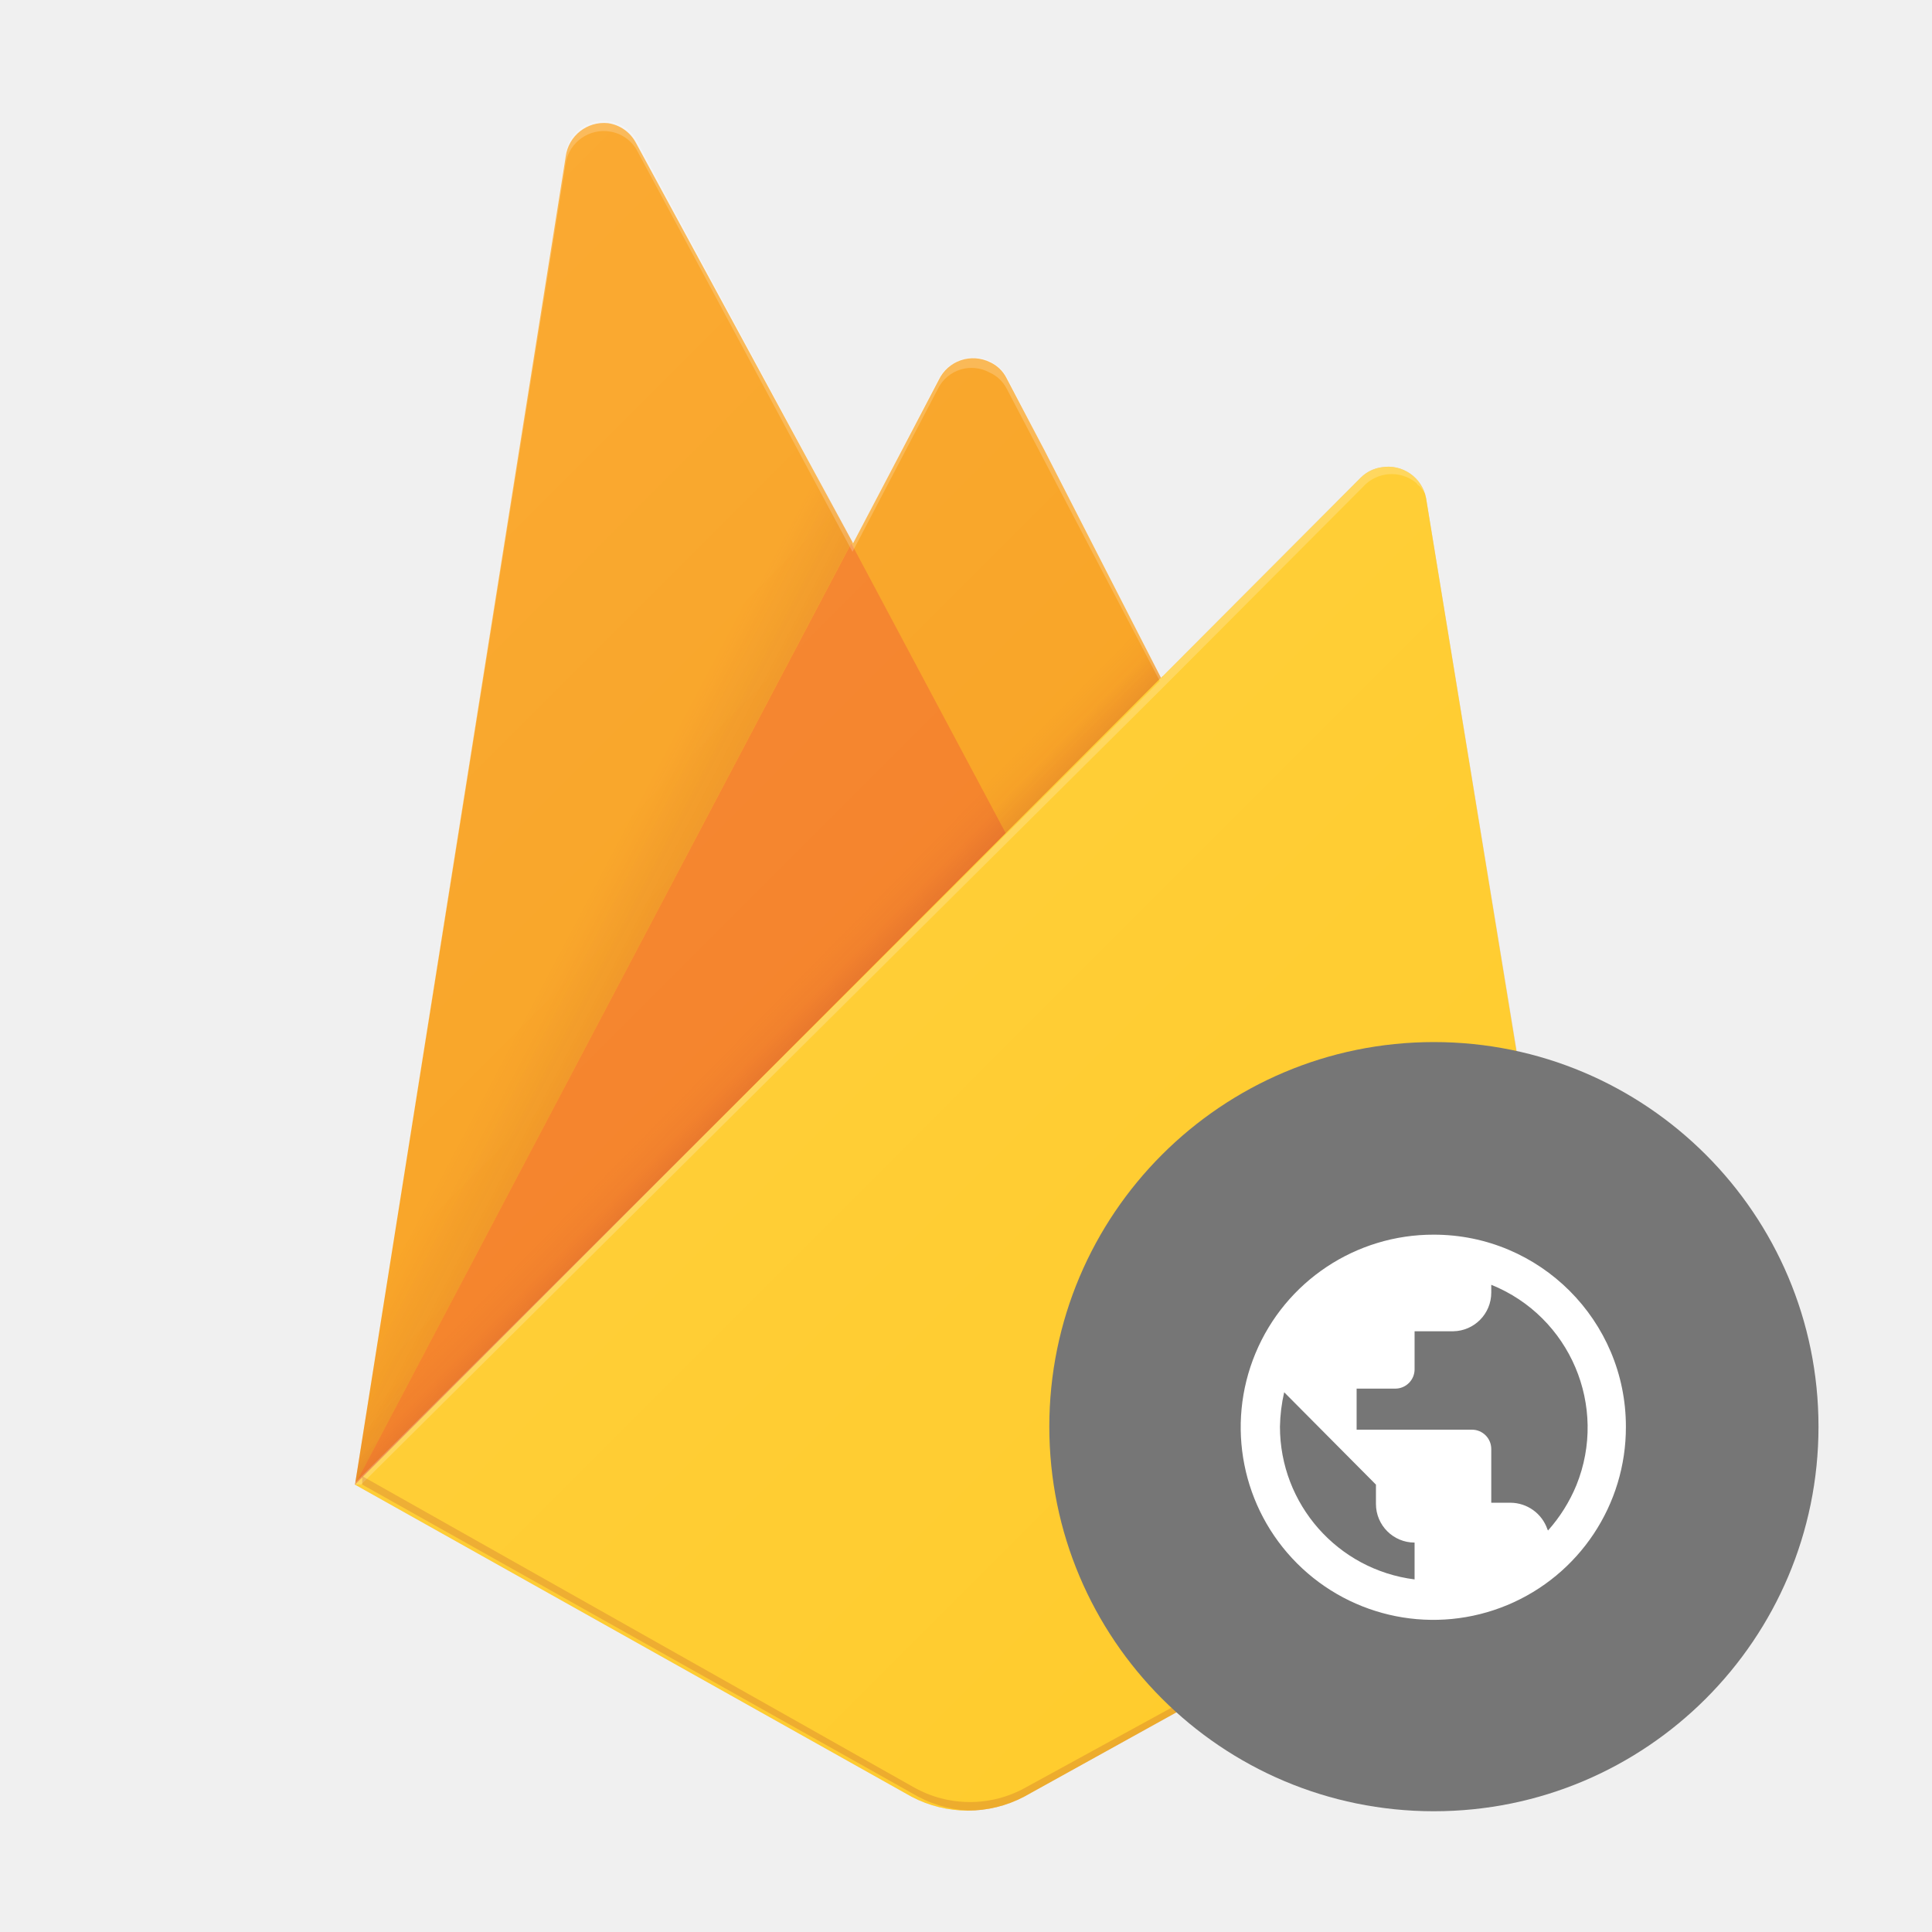
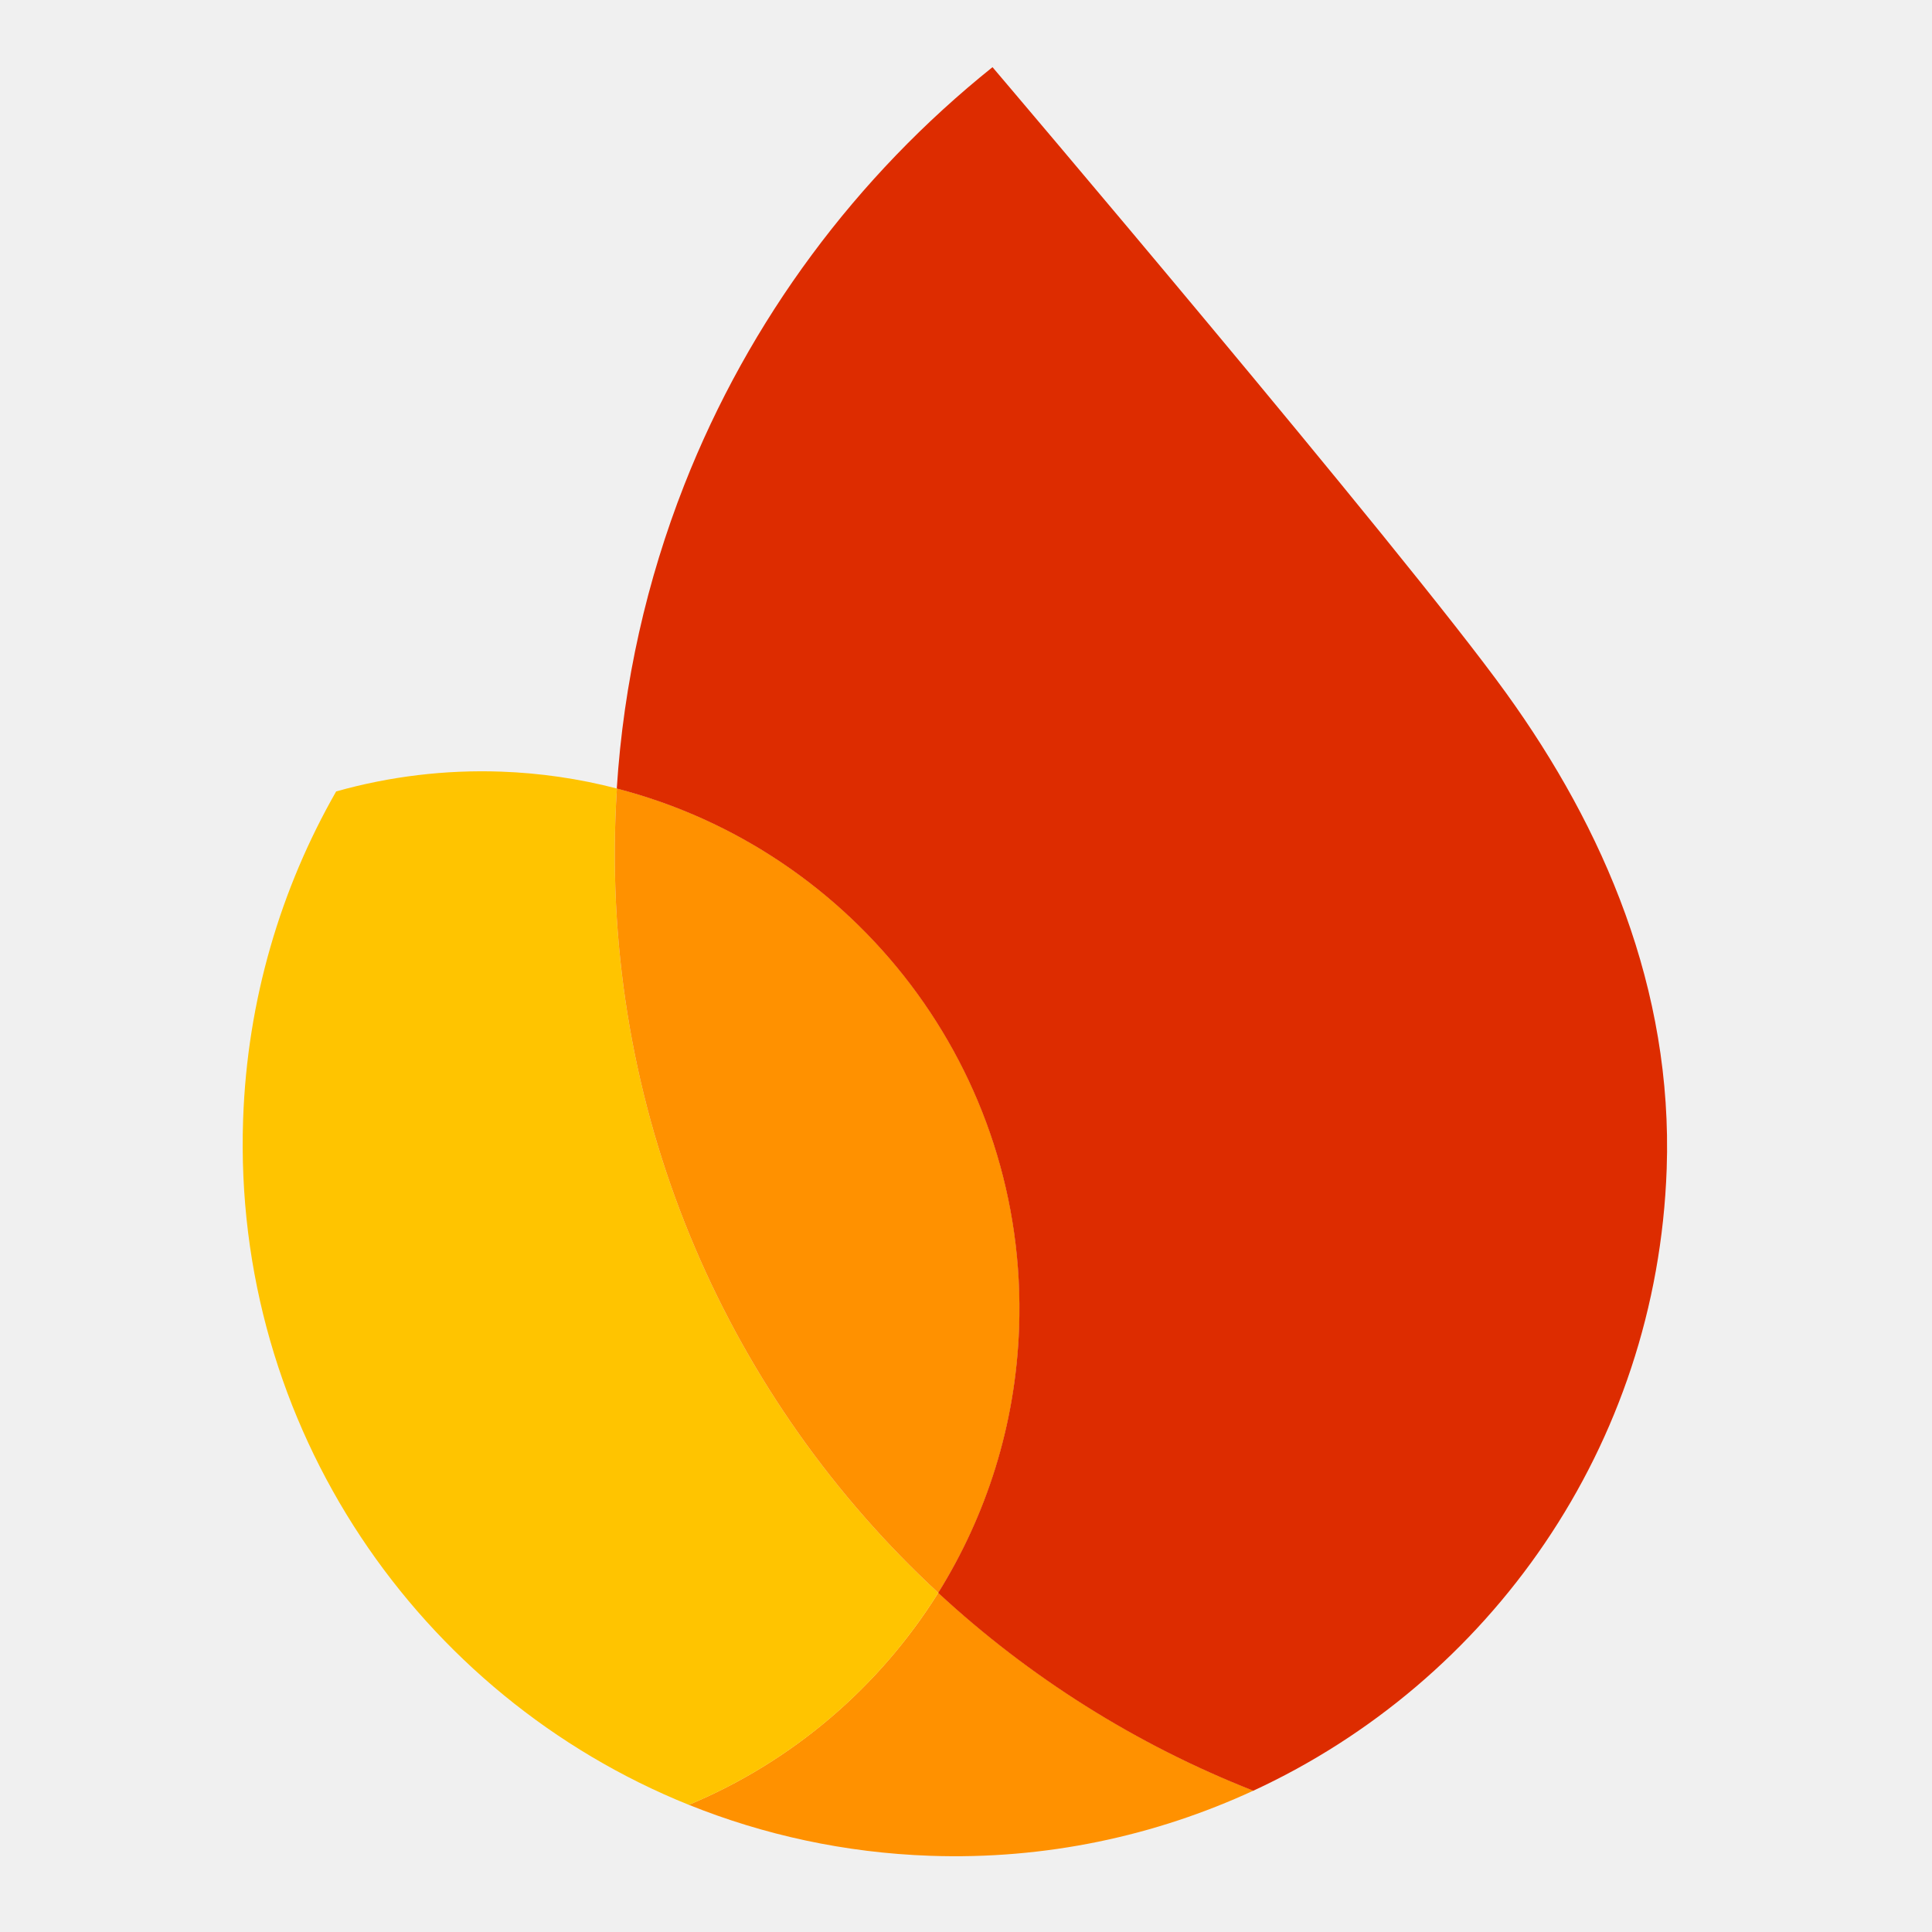
- <svg xmlns="http://www.w3.org/2000/svg" width="800px" height="800px" viewBox="0 0 32 32">
-   <defs>
-     <clipPath id="a">
-       <path d="M23.62,8.25a.64.64,0,0,0-.74-.51h0a.61.61,0,0,0-.34.17l-3.31,3.32-2.56-5A.63.63,0,0,0,15.82,6h0a.62.62,0,0,0-.27.26L14.13,9,10.55,2.33a.63.63,0,0,0-.86-.25.62.62,0,0,0-.32.46L5.88,24.59l9.22,5.17a2,2,0,0,0,1.86,0l9.34-5.17Z" style="fill:none" />
-     </clipPath>
-     <linearGradient id="b" x1="9.89" y1="15.04" x2="8.62" y2="14.37" gradientTransform="translate(0 2)" gradientUnits="userSpaceOnUse">
-       <stop offset="0" stop-color="#a52a22" />
-       <stop offset="0.4" stop-color="#a52a22" stop-opacity="0.5" />
-       <stop offset="0.8" stop-color="#a52a22" stop-opacity="0" />
-     </linearGradient>
-     <linearGradient id="c" x1="15.29" y1="13.2" x2="14.71" y2="12.63" gradientTransform="translate(0 2)" gradientUnits="userSpaceOnUse">
-       <stop offset="0" stop-color="#a52a22" stop-opacity="0.8" />
-       <stop offset="0.5" stop-color="#a52a22" stop-opacity="0.21" />
-       <stop offset="1" stop-color="#a52a22" stop-opacity="0" />
-     </linearGradient>
-     <linearGradient id="d" x1="5.35" y1="4.94" x2="26.63" y2="26.21" gradientTransform="translate(0 2)" gradientUnits="userSpaceOnUse">
-       <stop offset="0" stop-color="#ffffff" stop-opacity="0.1" />
-       <stop offset="1" stop-color="#ffffff" stop-opacity="0" />
-     </linearGradient>
-   </defs>
-   <g style="clip-path:url(#a)">
-     <path d="M5.88,24.59l3.49-22a.64.64,0,0,1,.7-.55h0a.62.62,0,0,1,.46.32L14.13,9l1.42-2.71A.63.63,0,0,1,16.4,6h0a.57.57,0,0,1,.27.26l9.62,18.33Z" style="fill:#f9a01b" />
-     <path d="M17.7,2.16.83.73V31.27l5.05-6.68Z" style="opacity:0.12;isolation:isolate;fill:url(#b)" />
-     <path d="M17.83,16,14.1,9,5.88,24.59Z" style="fill:#f47d20" />
-     <path d="M.83.73H31.39V31.27H.83Z" style="opacity:0.2;isolation:isolate;fill:url(#c)" />
-     <path d="M26.29,24.59,23.62,8.25a.64.64,0,0,0-.74-.51h0a.61.61,0,0,0-.34.17L5.88,24.59l9.22,5.17a1.87,1.87,0,0,0,1.86,0Z" style="fill:#ffcb2a" />
-     <path d="M23.62,8.25a.64.64,0,0,0-.74-.51h0a.61.61,0,0,0-.34.17l-3.31,3.32-2.56-5A.63.63,0,0,0,15.82,6h0a.62.62,0,0,0-.27.26L14.13,9,10.55,2.33a.63.63,0,0,0-.86-.25.62.62,0,0,0-.32.46L5.88,24.59h0l.1,0L19.26,11.39l3.31-3.32A.64.64,0,0,1,23.46,8a.12.12,0,0,0,.05.05.68.68,0,0,1,.17.35L26.31,24.6h0ZM5.88,24.56,9.37,2.7a.64.64,0,0,1,.74-.52.62.62,0,0,1,.44.31l3.57,6.65,1.42-2.71a.62.62,0,0,1,.85-.26h0a.59.59,0,0,1,.28.26l2.54,4.85Z" style="fill:#ffffff;fill-opacity:0.2" />
-     <path d="M17,29.6a1.89,1.89,0,0,1-1.87,0L6,24.45v.14l9.21,5.17a2,2,0,0,0,1.87,0l9.33-5.17v-.14Z" style="fill:#a52a22;opacity:0.2;isolation:isolate" />
-     <path d="M23.62,8.25a.64.64,0,0,0-.74-.51h0a.61.61,0,0,0-.34.17l-3.31,3.32-2.56-5A.63.63,0,0,0,15.82,6h0a.62.62,0,0,0-.27.26L14.13,9,10.55,2.33a.63.63,0,0,0-.86-.25.62.62,0,0,0-.32.46L5.88,24.59l9.22,5.17a2,2,0,0,0,1.86,0l9.34-5.17Z" style="fill:url(#d)" />
-   </g>
-   <circle cx="23.75" cy="23.63" r="6.37" style="fill:#767676" />
-   <path d="M23.75,20.45a3.19,3.19,0,1,0,3.18,3.18h0A3.18,3.18,0,0,0,23.75,20.45Zm-.32,5.71a2.55,2.55,0,0,1-2.23-2.53,2.78,2.78,0,0,1,.07-.57l1.52,1.53v.32a.64.64,0,0,0,.64.64Zm2.2-.83a.65.65,0,0,0-.61-.44H24.7V24a.32.32,0,0,0-.32-.32H22.47V23h.64a.32.32,0,0,0,.32-.32v-.63h.64a.64.64,0,0,0,.63-.64v-.13a2.55,2.55,0,0,1,1.41,3.32,2.64,2.64,0,0,1-.47.75Z" style="fill:#ffffff;fill-rule:evenodd" />
+ <svg xmlns="http://www.w3.org/2000/svg" width="600" height="600" fill="none" viewBox="0 0 600 600">
+   <path fill="#FF9100" d="M213.918 560.499c23.248 9.357 48.469 14.909 74.952 15.834 35.84 1.252 69.922-6.158 100.391-20.234-36.537-14.355-69.627-35.348-97.869-61.448-18.306 29.31-45.382 52.462-77.474 65.848Z" />
+   <path fill="#FFC400" d="M291.389 494.66c-64.466-59.622-103.574-145.917-100.269-240.568.108-3.073.27-6.145.46-9.216a166.993 166.993 0 0 0-36.004-5.241 167.001 167.001 0 0 0-51.183 6.153c-17.21 30.145-27.594 64.733-28.888 101.781-3.339 95.611 54.522 179.154 138.409 212.939 32.093-13.387 59.168-36.51 77.475-65.848Z" />
+   <path fill="#FF9100" d="M291.39 494.657c14.988-23.986 24.075-52.106 25.133-82.403 2.783-79.695-50.792-148.251-124.942-167.381-.19 3.071-.352 6.143-.46 9.216-3.305 94.651 35.803 180.946 100.269 240.568Z" />
+   <path fill="#DD2C00" d="M308.231 20.858C266 54.691 232.652 99.302 212.475 150.693c-11.551 29.436-18.81 61.055-20.929 94.2 74.15 19.13 127.726 87.686 124.943 167.38-1.058 30.297-10.172 58.39-25.134 82.404 28.24 26.127 61.331 47.093 97.868 61.447 73.337-33.9 125.37-106.846 128.383-193.127 1.952-55.901-19.526-105.724-49.875-147.778-32.051-44.477-159.5-194.36-159.5-194.36Z" />
</svg>
